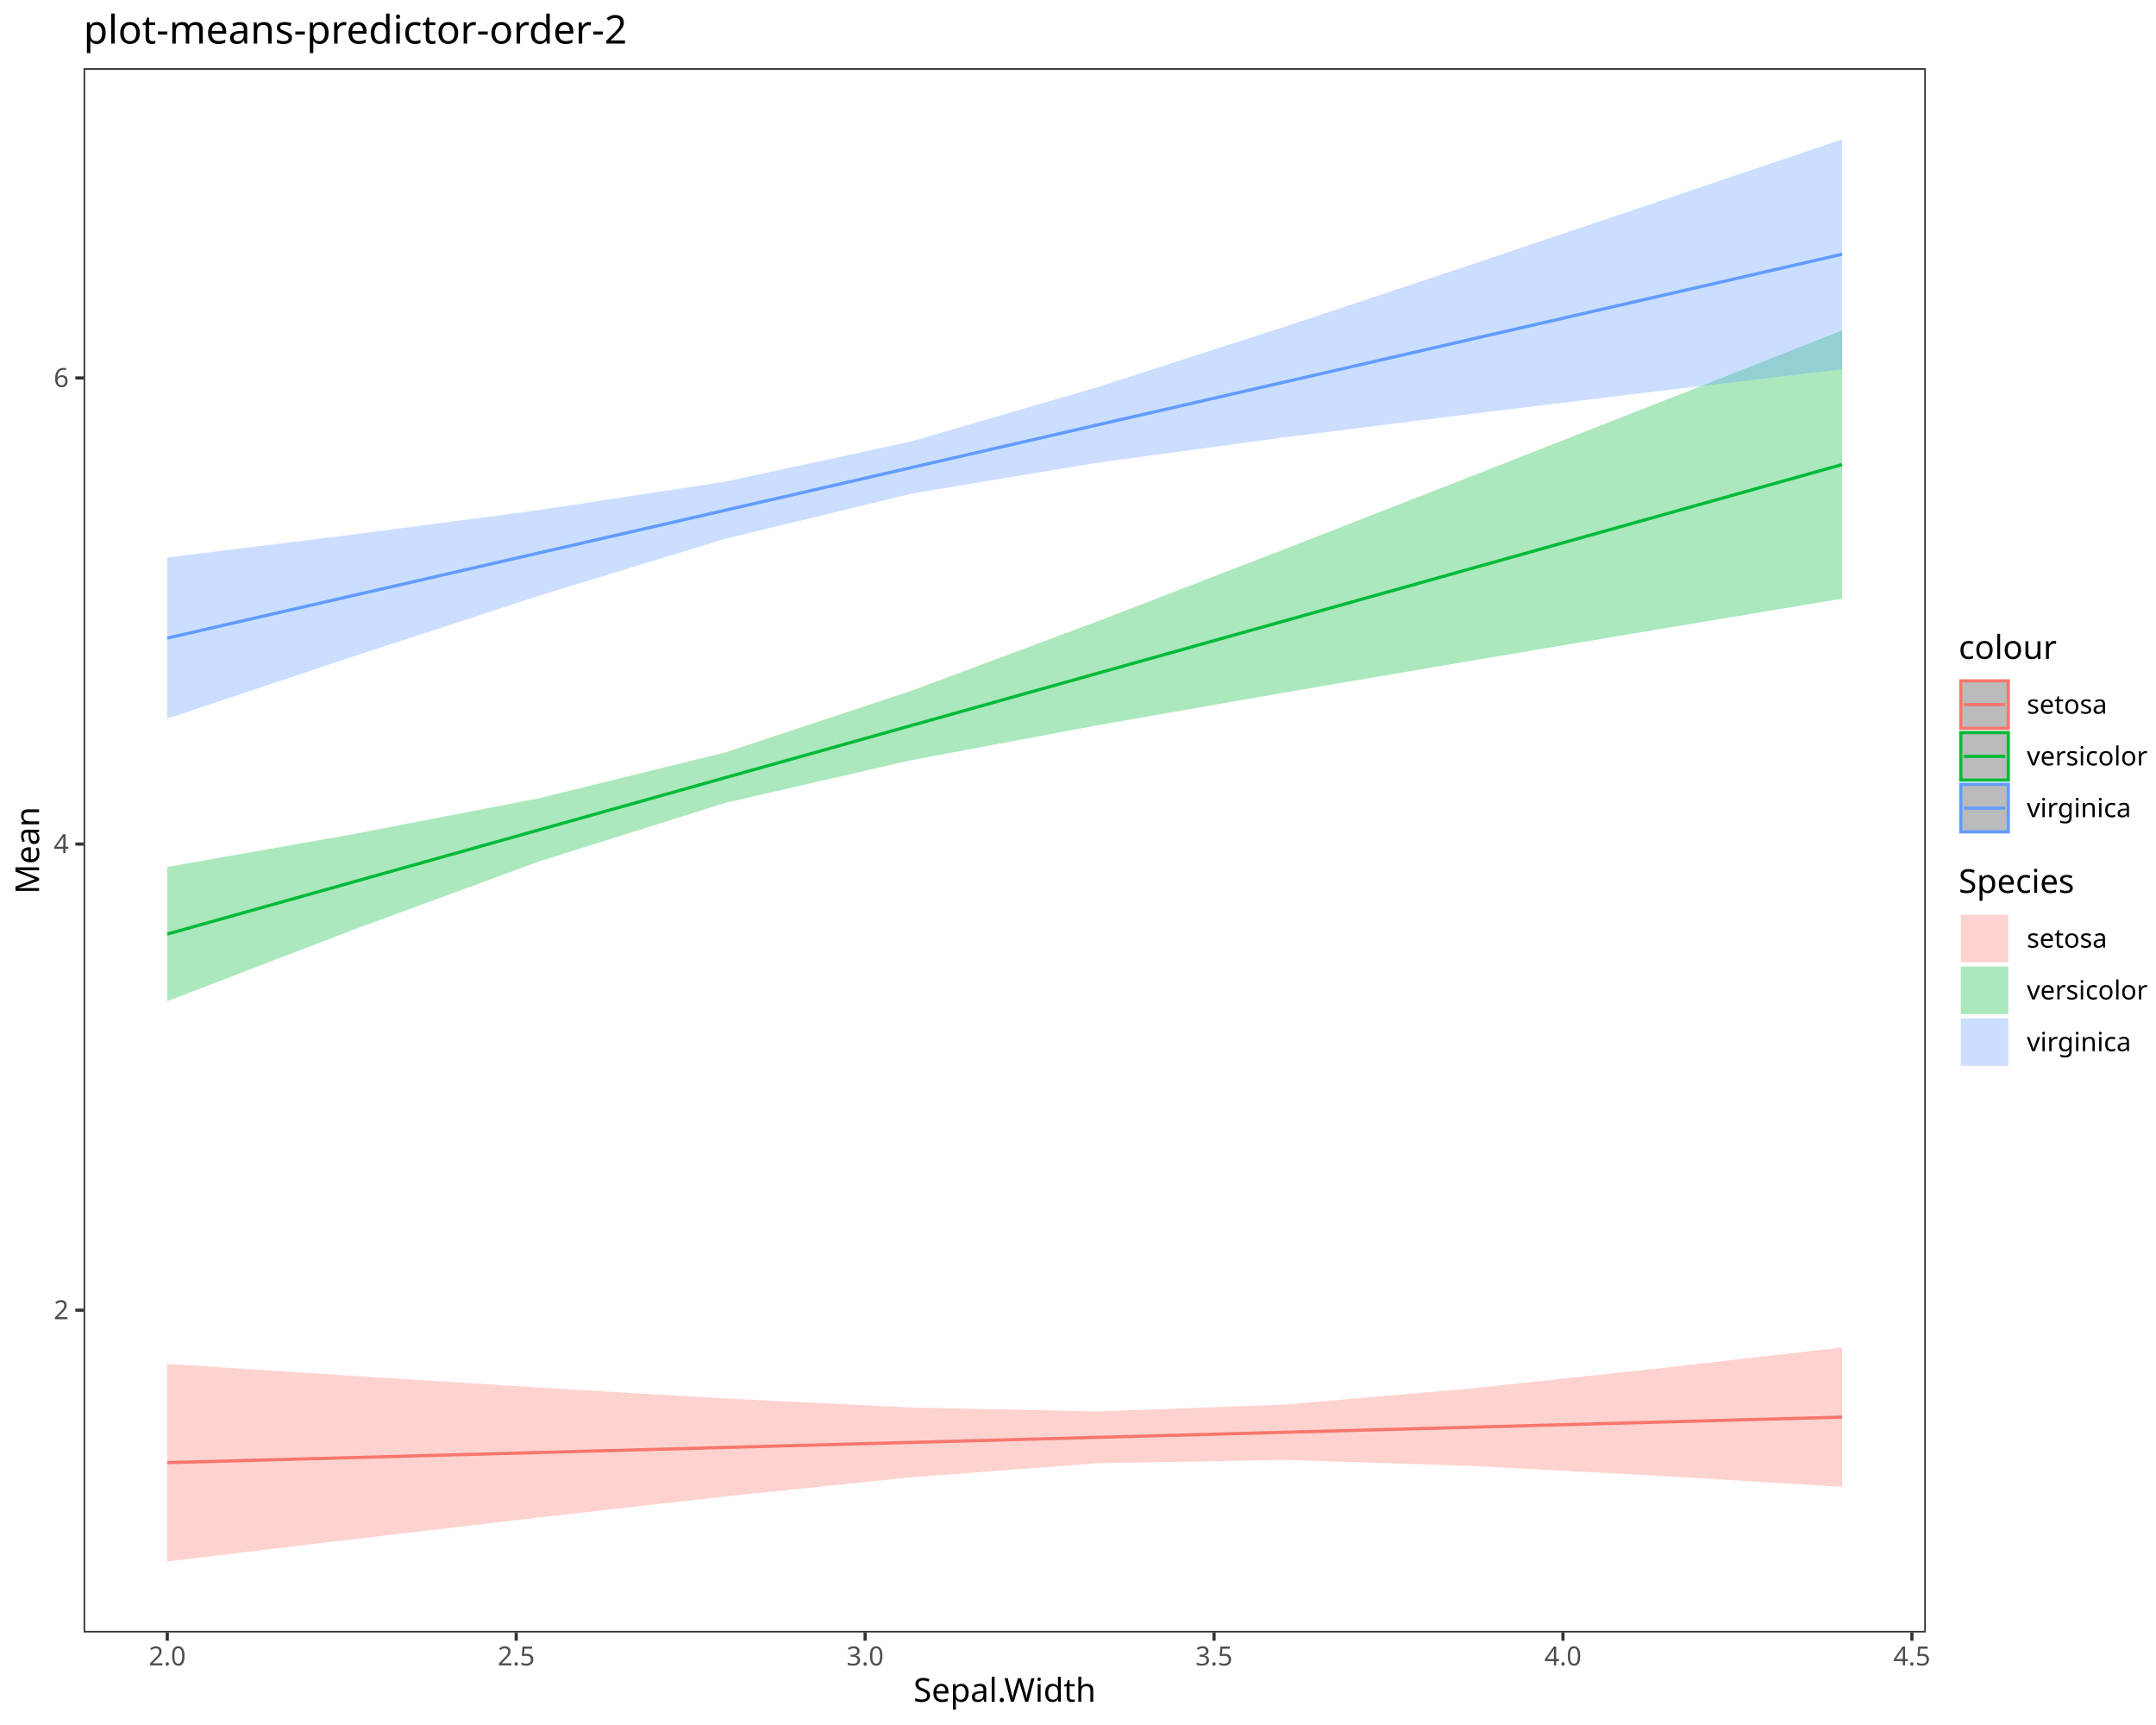
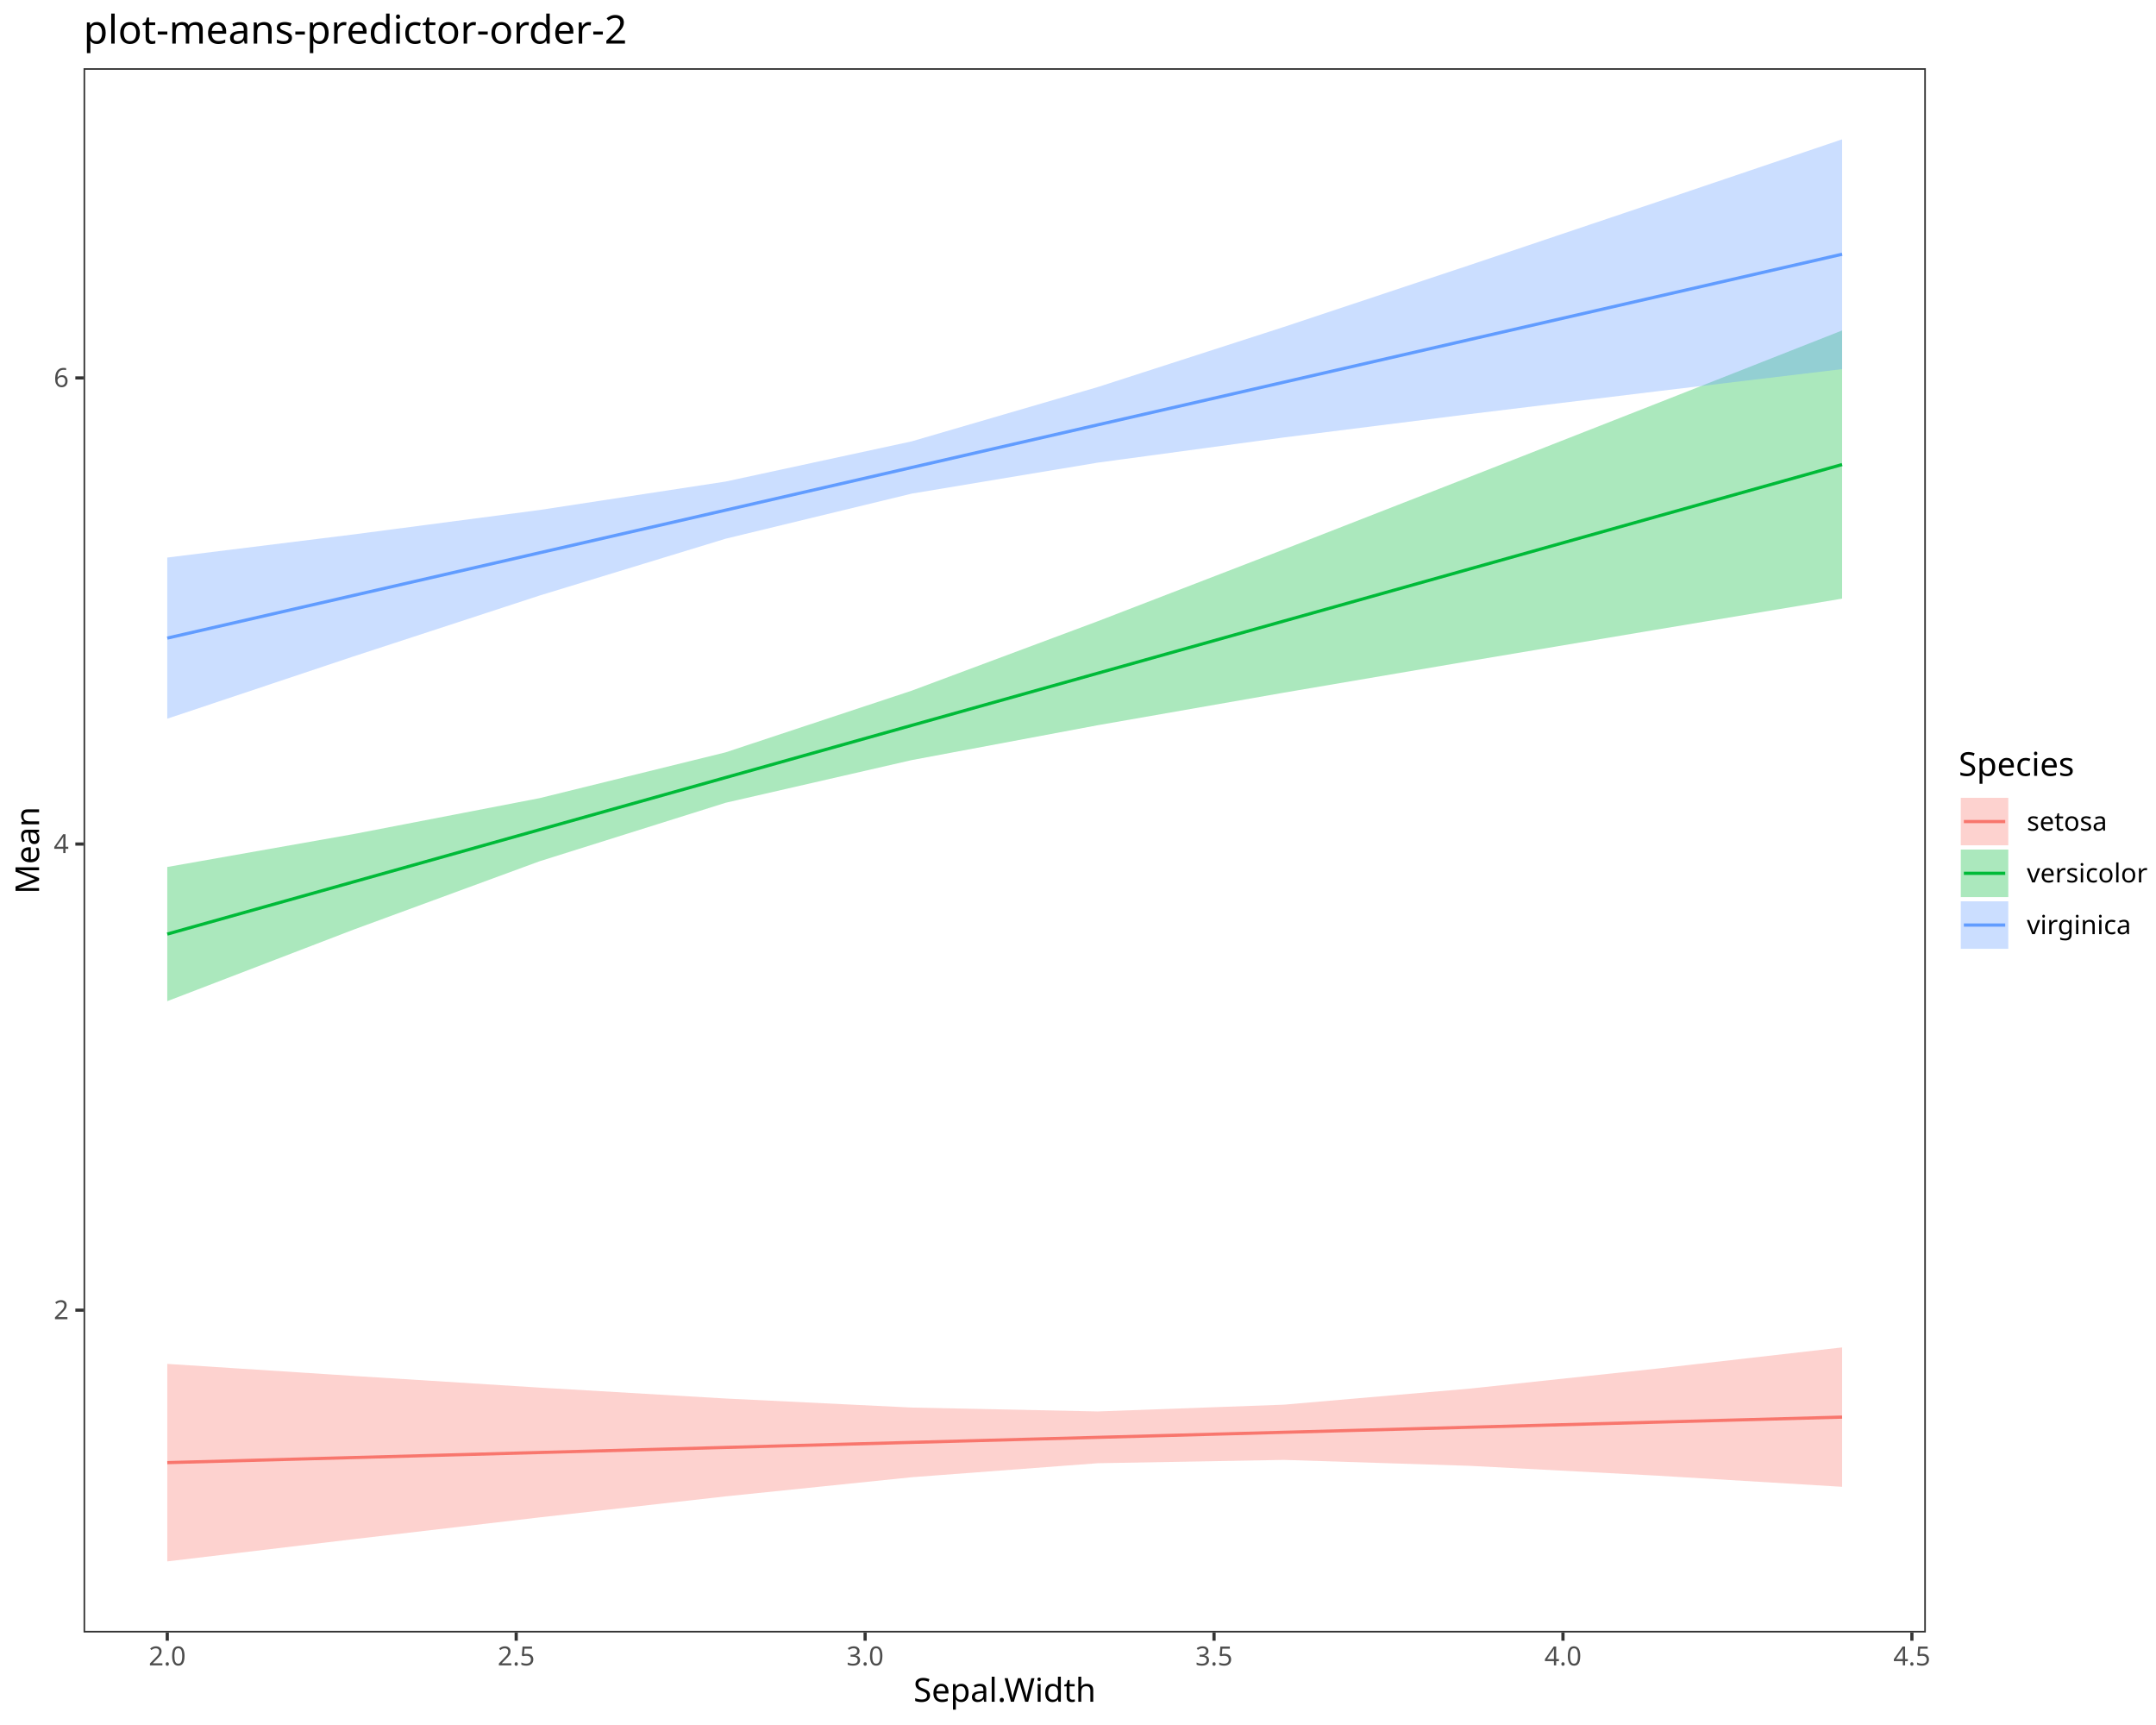
<svg xmlns="http://www.w3.org/2000/svg" class="svglite" data-engine-version="2.0" width="720.00pt" height="576.00pt" viewBox="0 0 720.00 576.00">
  <defs>
    <style type="text/css">
    .svglite line, .svglite polyline, .svglite polygon, .svglite path, .svglite rect, .svglite circle {
      fill: none;
      stroke: #000000;
      stroke-linecap: round;
      stroke-linejoin: round;
      stroke-miterlimit: 10.00;
    }
  </style>
  </defs>
  <rect width="100%" height="100%" style="stroke: none; fill: #FFFFFF;" />
  <defs>
    <clipPath id="cpMC4wMHw3MjAuMDB8MC4wMHw1NzYuMDA=">
      <rect x="0.00" y="0.00" width="720.00" height="576.00" />
    </clipPath>
  </defs>
  <g clip-path="url(#cpMC4wMHw3MjAuMDB8MC4wMHw1NzYuMDA=)">
    <rect x="0.00" y="0.00" width="720.00" height="576.00" style="stroke-width: 1.07; stroke: #FFFFFF; fill: #FFFFFF;" />
  </g>
  <defs>
    <clipPath id="cpMjcuOTB8NjQzLjE0fDIyLjc4fDU0NS4xMQ==">
      <rect x="27.90" y="22.78" width="615.24" height="522.33" />
    </clipPath>
  </defs>
  <g clip-path="url(#cpMjcuOTB8NjQzLjE0fDIyLjc4fDU0NS4xMQ==)">
    <rect x="27.90" y="22.78" width="615.24" height="522.33" style="stroke-width: 1.07; stroke: none; fill: #FFFFFF;" />
    <polygon points="55.86,455.42 118.01,459.44 180.16,463.34 242.30,466.98 304.45,470.00 366.59,471.30 428.74,469.04 490.88,463.67 553.03,457.03 615.17,449.92 615.17,496.46 553.03,492.72 490.88,489.46 428.74,487.48 366.59,488.59 304.45,493.27 242.30,499.66 180.16,506.68 118.01,513.96 55.86,521.37 " style="stroke-width: 0.00; stroke: none; stroke-linecap: butt; fill: #F8766D; fill-opacity: 0.33;" />
    <polyline points="55.86,455.42 118.01,459.44 180.16,463.34 242.30,466.98 304.45,470.00 366.59,471.30 428.74,469.04 490.88,463.67 553.03,457.03 615.17,449.92 " style="stroke-width: 1.07; stroke: none; stroke-linecap: butt;" />
    <polyline points="615.17,496.46 553.03,492.72 490.88,489.46 428.74,487.48 366.59,488.59 304.45,493.27 242.30,499.66 180.16,506.68 118.01,513.96 55.86,521.37 " style="stroke-width: 1.07; stroke: none; stroke-linecap: butt;" />
    <polygon points="55.86,289.50 118.01,278.52 180.16,266.52 242.30,251.22 304.45,230.63 366.59,207.44 428.74,183.47 490.88,159.21 553.03,134.82 615.17,110.35 615.17,199.89 553.03,210.27 490.88,220.71 428.74,231.29 366.59,242.16 304.45,253.81 242.30,268.06 180.16,287.60 118.01,310.44 55.86,334.30 " style="stroke-width: 0.00; stroke: none; stroke-linecap: butt; fill: #00BA38; fill-opacity: 0.33;" />
    <polyline points="55.86,289.50 118.01,278.52 180.16,266.52 242.30,251.22 304.45,230.63 366.59,207.44 428.74,183.47 490.88,159.21 553.03,134.82 615.17,110.35 " style="stroke-width: 1.07; stroke: none; stroke-linecap: butt;" />
    <polyline points="615.17,199.89 553.03,210.27 490.88,220.71 428.74,231.29 366.59,242.16 304.45,253.81 242.30,268.06 180.16,287.60 118.01,310.44 55.86,334.30 " style="stroke-width: 1.07; stroke: none; stroke-linecap: butt;" />
    <polygon points="55.86,186.17 118.01,178.46 180.16,170.30 242.30,160.80 304.45,147.38 366.59,129.24 428.74,109.17 490.88,88.49 553.03,67.56 615.17,46.53 615.17,123.25 553.03,130.70 490.88,138.26 428.74,146.07 366.59,154.48 304.45,164.83 242.30,179.89 180.16,198.87 118.01,219.20 55.86,239.98 " style="stroke-width: 0.00; stroke: none; stroke-linecap: butt; fill: #619CFF; fill-opacity: 0.33;" />
    <polyline points="55.86,186.17 118.01,178.46 180.16,170.30 242.30,160.80 304.45,147.38 366.59,129.24 428.74,109.17 490.88,88.49 553.03,67.56 615.17,46.53 " style="stroke-width: 1.07; stroke: none; stroke-linecap: butt;" />
    <polyline points="615.17,123.25 553.03,130.70 490.88,138.26 428.74,146.07 366.59,154.48 304.45,164.83 242.30,179.89 180.16,198.87 118.01,219.20 55.86,239.98 " style="stroke-width: 1.07; stroke: none; stroke-linecap: butt;" />
    <polyline points="55.86,488.39 118.01,486.70 180.16,485.01 242.30,483.32 304.45,481.63 366.59,479.95 428.74,478.26 490.88,476.57 553.03,474.88 615.17,473.19 " style="stroke-width: 1.07; stroke: #F8766D; stroke-linecap: butt;" />
    <polyline points="55.86,311.90 118.01,294.48 180.16,277.06 242.30,259.64 304.45,242.22 366.59,224.80 428.74,207.38 490.88,189.96 553.03,172.54 615.17,155.12 " style="stroke-width: 1.07; stroke: #00BA38; stroke-linecap: butt;" />
    <polyline points="55.86,213.07 118.01,198.83 180.16,184.59 242.30,170.35 304.45,156.10 366.59,141.86 428.74,127.62 490.88,113.37 553.03,99.13 615.17,84.89 " style="stroke-width: 1.07; stroke: #619CFF; stroke-linecap: butt;" />
    <rect x="27.90" y="22.78" width="615.24" height="522.33" style="stroke-width: 1.07; stroke: #333333;" />
  </g>
  <g clip-path="url(#cpMC4wMHw3MjAuMDB8MC4wMHw1NzYuMDA=)">
    <text x="22.97" y="440.51" text-anchor="end" style="font-size: 8.80px; fill: #4D4D4D; font-family: sans;" textLength="4.89px" lengthAdjust="spacingAndGlyphs">2</text>
    <text x="22.97" y="284.86" text-anchor="end" style="font-size: 8.80px; fill: #4D4D4D; font-family: sans;" textLength="4.89px" lengthAdjust="spacingAndGlyphs">4</text>
    <text x="22.97" y="129.22" text-anchor="end" style="font-size: 8.80px; fill: #4D4D4D; font-family: sans;" textLength="4.89px" lengthAdjust="spacingAndGlyphs">6</text>
    <polyline points="25.16,437.48 27.90,437.48 " style="stroke-width: 1.07; stroke: #333333; stroke-linecap: butt;" />
    <polyline points="25.16,281.83 27.90,281.83 " style="stroke-width: 1.07; stroke: #333333; stroke-linecap: butt;" />
    <polyline points="25.16,126.19 27.90,126.19 " style="stroke-width: 1.07; stroke: #333333; stroke-linecap: butt;" />
    <polyline points="55.86,547.85 55.86,545.11 " style="stroke-width: 1.07; stroke: #333333; stroke-linecap: butt;" />
    <polyline points="172.39,547.85 172.39,545.11 " style="stroke-width: 1.07; stroke: #333333; stroke-linecap: butt;" />
    <polyline points="288.91,547.85 288.91,545.11 " style="stroke-width: 1.07; stroke: #333333; stroke-linecap: butt;" />
    <polyline points="405.43,547.85 405.43,545.11 " style="stroke-width: 1.07; stroke: #333333; stroke-linecap: butt;" />
    <polyline points="521.96,547.85 521.96,545.11 " style="stroke-width: 1.07; stroke: #333333; stroke-linecap: butt;" />
    <polyline points="638.48,547.85 638.48,545.11 " style="stroke-width: 1.07; stroke: #333333; stroke-linecap: butt;" />
    <text x="55.86" y="556.10" text-anchor="middle" style="font-size: 8.80px; fill: #4D4D4D; font-family: sans;" textLength="12.23px" lengthAdjust="spacingAndGlyphs">2.0</text>
    <text x="172.39" y="556.10" text-anchor="middle" style="font-size: 8.80px; fill: #4D4D4D; font-family: sans;" textLength="12.23px" lengthAdjust="spacingAndGlyphs">2.5</text>
    <text x="288.91" y="556.10" text-anchor="middle" style="font-size: 8.80px; fill: #4D4D4D; font-family: sans;" textLength="12.23px" lengthAdjust="spacingAndGlyphs">3.0</text>
    <text x="405.43" y="556.10" text-anchor="middle" style="font-size: 8.80px; fill: #4D4D4D; font-family: sans;" textLength="12.23px" lengthAdjust="spacingAndGlyphs">3.5</text>
    <text x="521.96" y="556.10" text-anchor="middle" style="font-size: 8.80px; fill: #4D4D4D; font-family: sans;" textLength="12.23px" lengthAdjust="spacingAndGlyphs">4.0</text>
    <text x="638.48" y="556.10" text-anchor="middle" style="font-size: 8.80px; fill: #4D4D4D; font-family: sans;" textLength="12.23px" lengthAdjust="spacingAndGlyphs">4.5</text>
    <text x="335.52" y="568.24" text-anchor="middle" style="font-size: 11.00px; font-family: sans;" textLength="59.31px" lengthAdjust="spacingAndGlyphs">Sepal.Width</text>
    <text transform="translate(13.05,283.95) rotate(-90)" text-anchor="middle" style="font-size: 11.00px; font-family: sans;" textLength="27.52px" lengthAdjust="spacingAndGlyphs">Mean</text>
-     <rect x="654.10" y="211.30" width="60.42" height="67.17" style="stroke-width: 1.07; stroke: none; fill: #FFFFFF;" />
-     <text x="654.10" y="220.01" style="font-size: 11.00px; font-family: sans;" textLength="29.96px" lengthAdjust="spacingAndGlyphs">colour</text>
-     <rect x="654.10" y="226.63" width="17.28" height="17.28" style="stroke-width: 1.07; stroke: none; fill: #FFFFFF;" />
-     <rect x="654.81" y="227.34" width="15.86" height="15.86" style="stroke-width: 1.07; stroke: #F8766D; stroke-linecap: butt; stroke-linejoin: miter; fill: #333333; fill-opacity: 0.33;" />
-     <line x1="655.83" y1="235.27" x2="669.65" y2="235.27" style="stroke-width: 1.07; stroke: #F8766D; stroke-linecap: butt;" />
-     <rect x="654.10" y="243.91" width="17.28" height="17.28" style="stroke-width: 1.07; stroke: none; fill: #FFFFFF;" />
-     <rect x="654.81" y="244.62" width="15.86" height="15.86" style="stroke-width: 1.07; stroke: #00BA38; stroke-linecap: butt; stroke-linejoin: miter; fill: #333333; fill-opacity: 0.33;" />
-     <line x1="655.83" y1="252.55" x2="669.65" y2="252.55" style="stroke-width: 1.07; stroke: #00BA38; stroke-linecap: butt;" />
-     <rect x="654.10" y="261.19" width="17.28" height="17.28" style="stroke-width: 1.07; stroke: none; fill: #FFFFFF;" />
-     <rect x="654.81" y="261.90" width="15.86" height="15.86" style="stroke-width: 1.07; stroke: #619CFF; stroke-linecap: butt; stroke-linejoin: miter; fill: #333333; fill-opacity: 0.33;" />
-     <line x1="655.83" y1="269.83" x2="669.65" y2="269.83" style="stroke-width: 1.07; stroke: #619CFF; stroke-linecap: butt;" />
-     <text x="676.86" y="238.30" style="font-size: 8.80px; font-family: sans;" textLength="25.94px" lengthAdjust="spacingAndGlyphs">setosa</text>
-     <text x="676.86" y="255.58" style="font-size: 8.80px; font-family: sans;" textLength="37.66px" lengthAdjust="spacingAndGlyphs">versicolor</text>
-     <text x="676.86" y="272.86" style="font-size: 8.80px; font-family: sans;" textLength="32.28px" lengthAdjust="spacingAndGlyphs">virginica</text>
-     <rect x="654.10" y="289.43" width="60.42" height="67.17" style="stroke-width: 1.07; stroke: none; fill: #FFFFFF;" />
-     <text x="654.10" y="298.14" style="font-size: 11.00px; font-family: sans;" textLength="39.14px" lengthAdjust="spacingAndGlyphs">Species</text>
-     <rect x="654.10" y="304.76" width="17.28" height="17.28" style="stroke-width: 1.07; stroke: none; fill: #FFFFFF;" />
-     <rect x="654.81" y="305.47" width="15.86" height="15.86" style="stroke-width: 1.07; stroke: none; stroke-linecap: butt; stroke-linejoin: miter; fill: #F8766D; fill-opacity: 0.33;" />
-     <rect x="654.10" y="322.04" width="17.28" height="17.28" style="stroke-width: 1.07; stroke: none; fill: #FFFFFF;" />
-     <rect x="654.81" y="322.75" width="15.86" height="15.86" style="stroke-width: 1.07; stroke: none; stroke-linecap: butt; stroke-linejoin: miter; fill: #00BA38; fill-opacity: 0.33;" />
-     <rect x="654.10" y="339.32" width="17.28" height="17.28" style="stroke-width: 1.07; stroke: none; fill: #FFFFFF;" />
-     <rect x="654.81" y="340.03" width="15.86" height="15.86" style="stroke-width: 1.07; stroke: none; stroke-linecap: butt; stroke-linejoin: miter; fill: #619CFF; fill-opacity: 0.33;" />
-     <text x="676.86" y="316.43" style="font-size: 8.80px; font-family: sans;" textLength="25.94px" lengthAdjust="spacingAndGlyphs">setosa</text>
-     <text x="676.86" y="333.71" style="font-size: 8.80px; font-family: sans;" textLength="37.66px" lengthAdjust="spacingAndGlyphs">versicolor</text>
-     <text x="676.86" y="350.99" style="font-size: 8.80px; font-family: sans;" textLength="32.28px" lengthAdjust="spacingAndGlyphs">virginica</text>
+     <rect x="654.10" y="250.36" width="60.42" height="67.17" style="stroke-width: 1.07; stroke: none; fill: #FFFFFF;" />
+     <text x="654.10" y="259.07" style="font-size: 11.00px; font-family: sans;" textLength="39.14px" lengthAdjust="spacingAndGlyphs">Species</text>
+     <rect x="654.10" y="265.69" width="17.28" height="17.28" style="stroke-width: 1.07; stroke: none; fill: #FFFFFF;" />
+     <rect x="654.81" y="266.40" width="15.86" height="15.86" style="stroke-width: 1.07; stroke: none; stroke-linecap: butt; stroke-linejoin: miter; fill: #F8766D; fill-opacity: 0.33;" />
+     <line x1="655.83" y1="274.33" x2="669.65" y2="274.33" style="stroke-width: 1.07; stroke: #F8766D; stroke-linecap: butt;" />
+     <rect x="654.10" y="282.97" width="17.28" height="17.28" style="stroke-width: 1.07; stroke: none; fill: #FFFFFF;" />
+     <rect x="654.81" y="283.68" width="15.86" height="15.86" style="stroke-width: 1.07; stroke: none; stroke-linecap: butt; stroke-linejoin: miter; fill: #00BA38; fill-opacity: 0.33;" />
+     <line x1="655.83" y1="291.61" x2="669.65" y2="291.61" style="stroke-width: 1.07; stroke: #00BA38; stroke-linecap: butt;" />
+     <rect x="654.10" y="300.25" width="17.28" height="17.28" style="stroke-width: 1.07; stroke: none; fill: #FFFFFF;" />
+     <rect x="654.81" y="300.96" width="15.86" height="15.86" style="stroke-width: 1.07; stroke: none; stroke-linecap: butt; stroke-linejoin: miter; fill: #619CFF; fill-opacity: 0.33;" />
+     <line x1="655.83" y1="308.89" x2="669.65" y2="308.89" style="stroke-width: 1.07; stroke: #619CFF; stroke-linecap: butt;" />
+     <text x="676.86" y="277.36" style="font-size: 8.80px; font-family: sans;" textLength="25.94px" lengthAdjust="spacingAndGlyphs">setosa</text>
+     <text x="676.86" y="294.64" style="font-size: 8.80px; font-family: sans;" textLength="37.66px" lengthAdjust="spacingAndGlyphs">versicolor</text>
+     <text x="676.86" y="311.92" style="font-size: 8.80px; font-family: sans;" textLength="32.28px" lengthAdjust="spacingAndGlyphs">virginica</text>
    <text x="27.90" y="14.56" style="font-size: 13.20px; font-family: sans;" textLength="168.01px" lengthAdjust="spacingAndGlyphs">plot-means-predictor-order-2</text>
  </g>
</svg>
